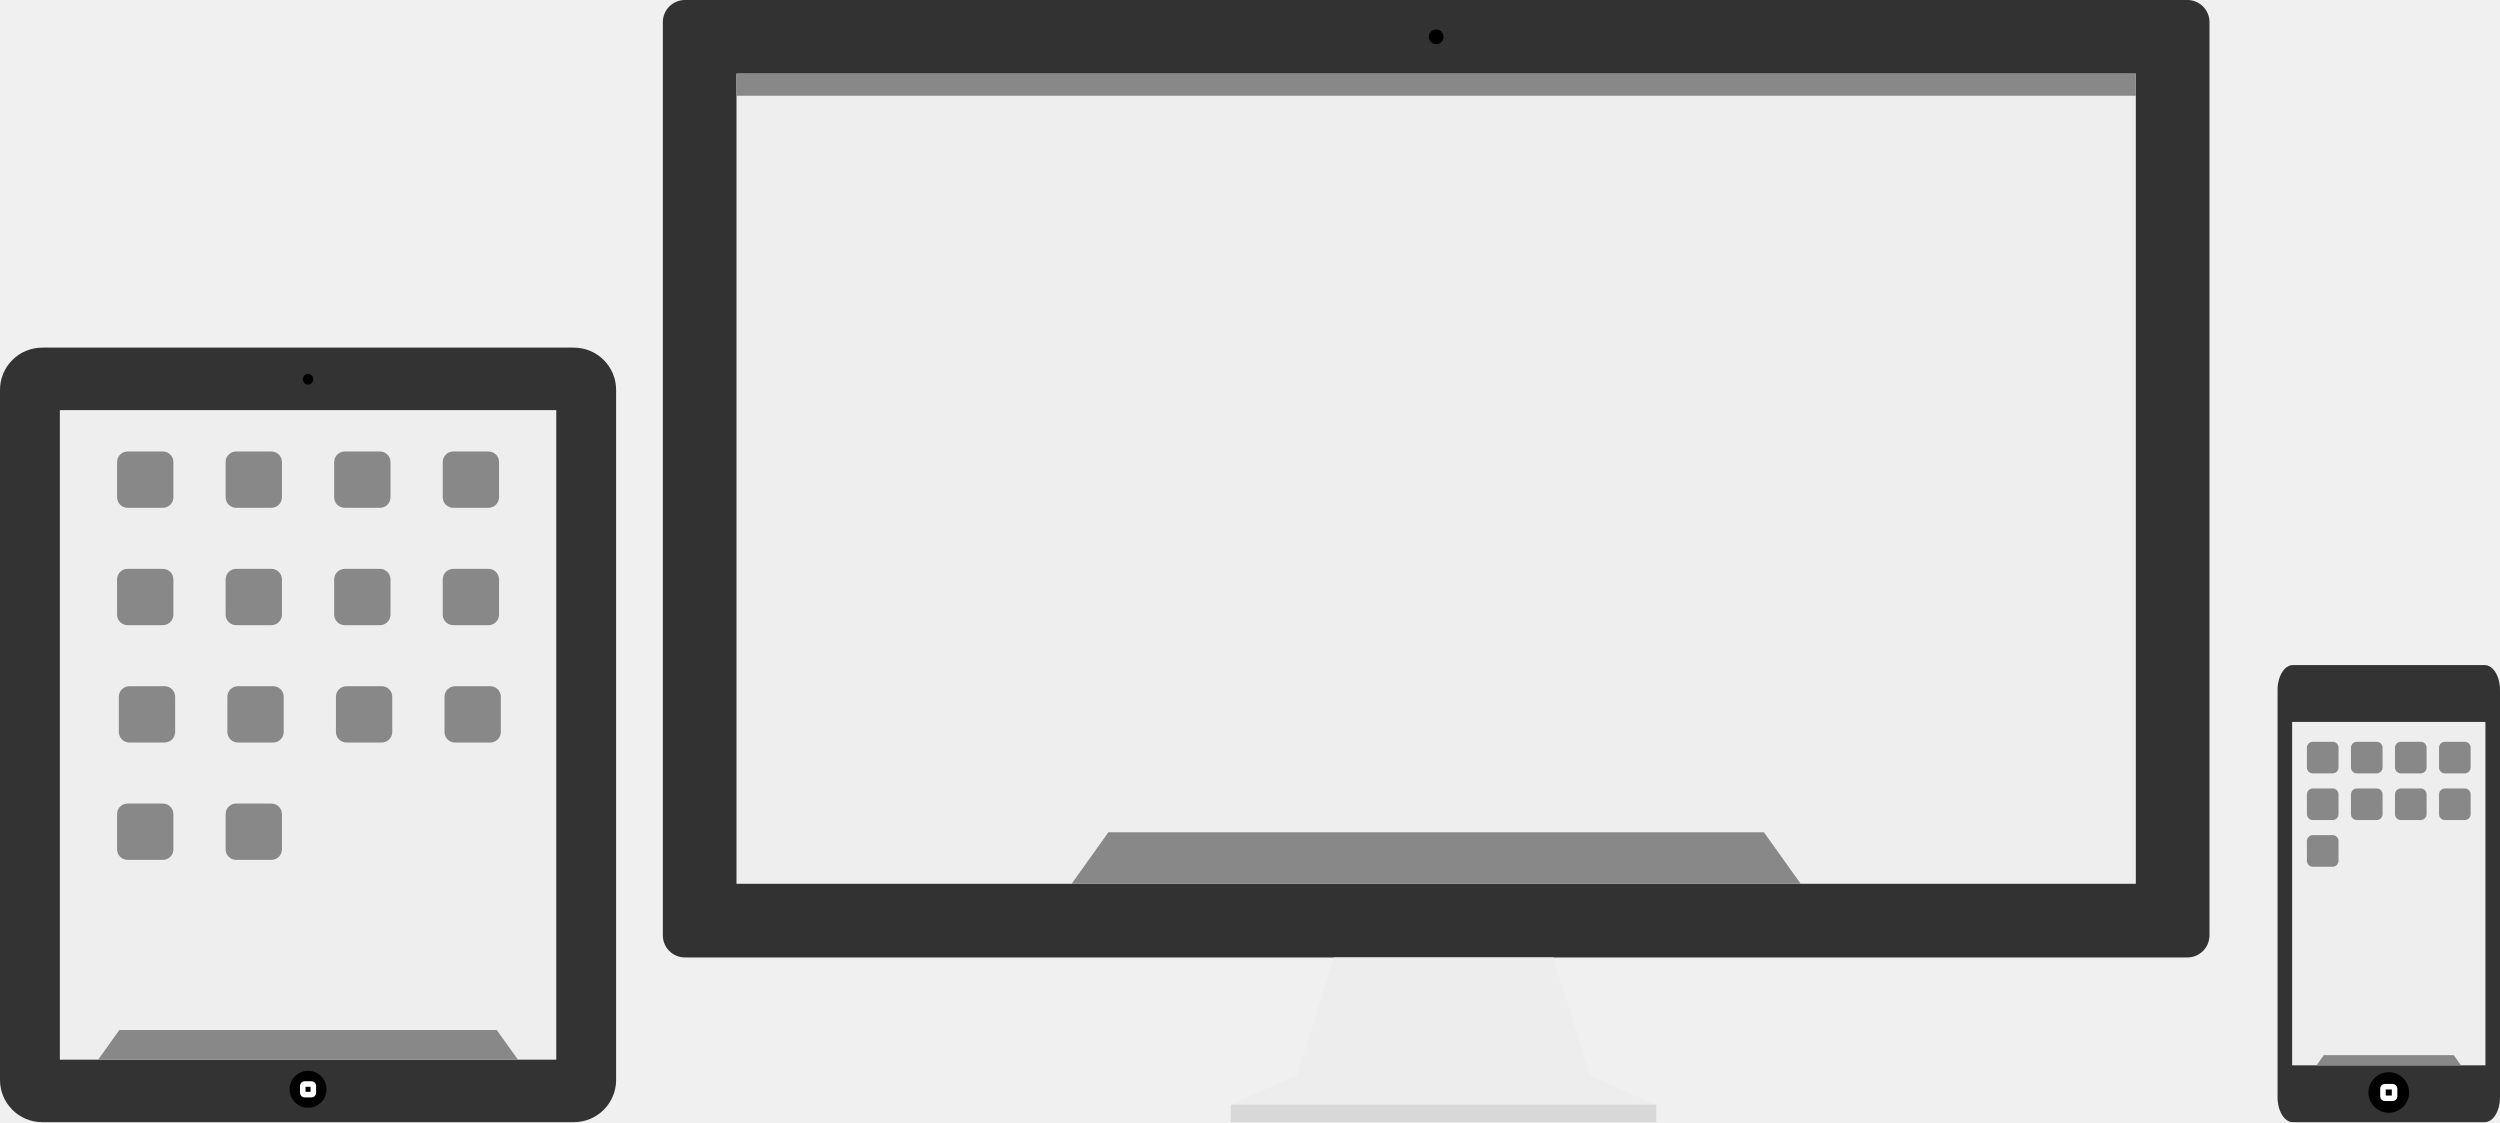
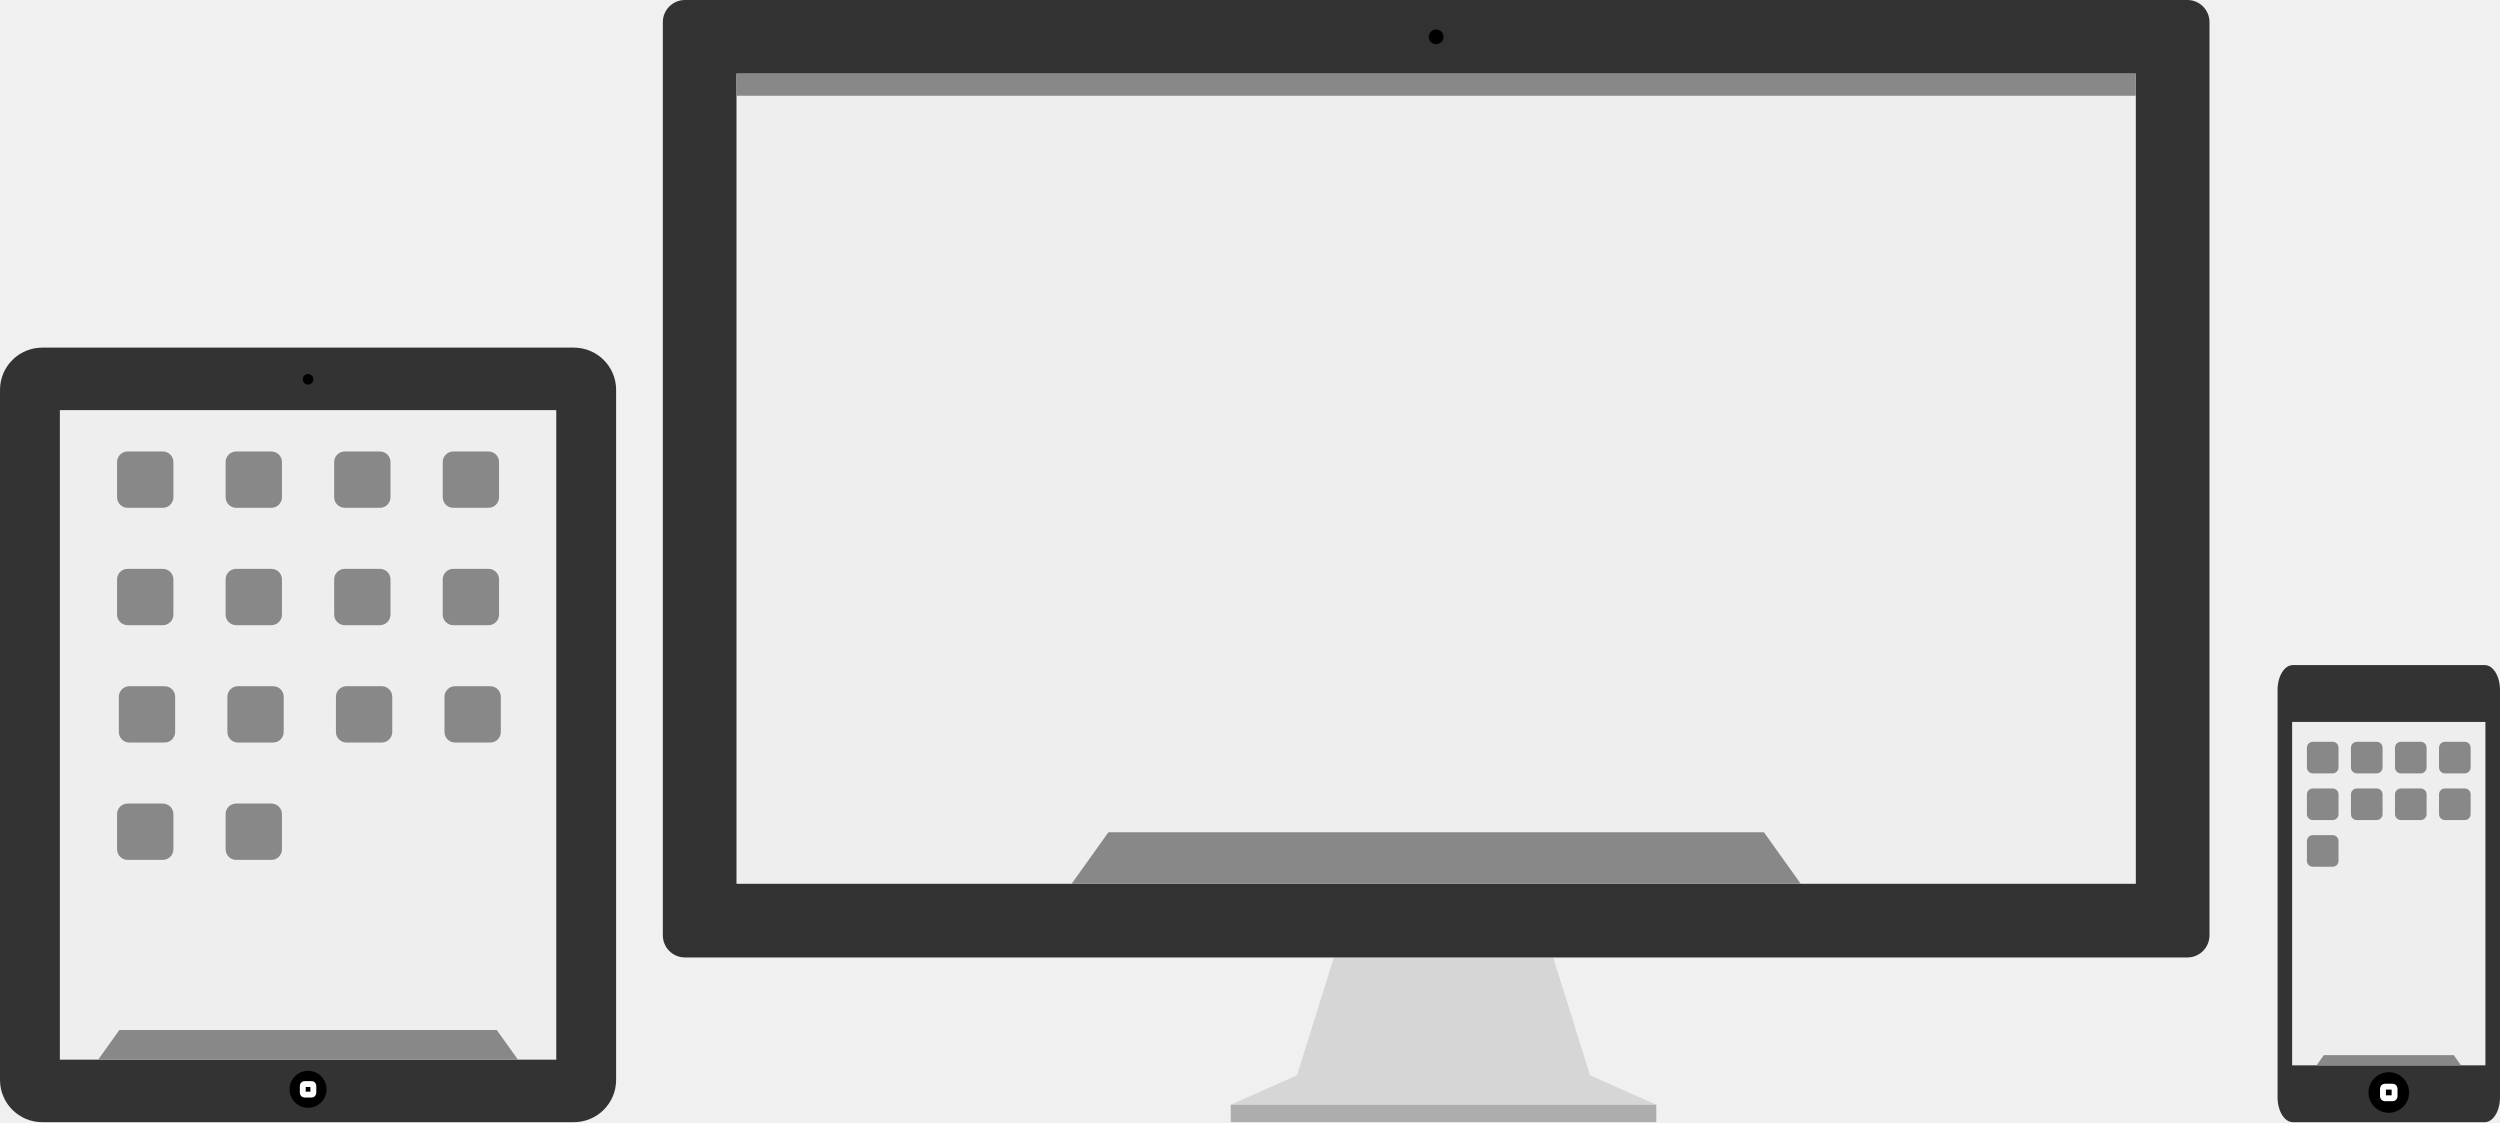
- <svg xmlns="http://www.w3.org/2000/svg" version="1.1" id="Layer_1" x="0px" y="0px" width="450.021px" height="202px" viewBox="0 0 450.021 202" enable-background="new 0 0 450.021 202" xml:space="preserve">
-   <path fill="#323232" d="M397.725,168.37c0,2.196-1.78,3.978-3.977,3.978H123.295c-2.197,0-3.978-1.781-3.978-3.978V3.977  c0-2.196,1.781-3.977,3.978-3.977h270.453c2.197,0,3.977,1.781,3.977,3.977V168.37z" />
-   <rect x="132.575" y="13.257" fill="#EEEEEE" width="251.892" height="145.833" />
-   <circle cx="258.521" cy="6.629" r="1.326" />
-   <polyline fill="#EDEDED" points="279.588,172.348 286.217,193.56 298.148,198.862 259.702,198.862 259.992,198.862 221.545,198.862   233.477,193.56 240.105,172.348 " />
-   <rect x="221.545" y="198.862" fill="#D8D8D8" width="76.604" height="3.138" />
-   <rect x="132.575" y="13.257" fill="#888888" width="251.892" height="3.978" />
-   <polyline fill="#888888" points="261.172,149.81 199.525,149.81 192.896,159.091 324.146,159.091 317.517,149.81 255.87,149.81 " />
-   <path fill="#333333" d="M110.906,194.395c0,4.201-3.404,7.605-7.605,7.605H7.605C3.405,202,0,198.596,0,194.395V70.181  c0-4.201,3.405-7.605,7.605-7.605h95.696c4.201,0,7.605,3.405,7.605,7.605V194.395z" />
-   <rect x="10.774" y="73.825" fill="#EEEEEE" width="89.359" height="116.926" />
-   <circle cx="55.453" cy="196.088" r="3.327" />
-   <circle cx="55.453" cy="68.28" r="0.951" />
-   <path fill="none" stroke="#FFFFFF" stroke-miterlimit="10" d="M56.403,196.722c0,0.176-0.142,0.317-0.316,0.317h-1.268  c-0.175,0-0.317-0.142-0.317-0.317v-1.267c0-0.174,0.142-0.317,0.317-0.317h1.268c0.175,0,0.316,0.144,0.316,0.317V196.722z" />
+ <svg xmlns="http://www.w3.org/2000/svg" version="1.1" id="Layer_1" x="0px" y="0px" width="425px" height="190.77px" viewBox="0 0 425 190.77" enable-background="new 0 0 425 190.77" xml:space="preserve">
+   <polyline fill="#D6D6D6" points="264.044,162.766 270.304,182.798 281.572,187.806 245.263,187.806 245.538,187.806   209.228,187.806 220.496,182.798 226.756,162.766 " />
+   <path fill="#323232" d="M375.612,159.009c0,2.075-1.682,3.757-3.756,3.757H116.44c-2.074,0-3.757-1.682-3.757-3.757V3.756  c0-2.074,1.683-3.756,3.757-3.756h255.417c2.074,0,3.756,1.682,3.756,3.756V159.009z" />
+   <rect x="125.204" y="12.521" fill="#EEEEEE" width="237.888" height="137.726" />
+   <circle cx="244.148" cy="6.26" r="1.252" />
+   <rect x="209.228" y="187.806" fill="#AEADAE" width="72.345" height="2.964" />
+   <rect x="125.204" y="12.521" fill="#888888" width="237.888" height="3.756" />
+   <polyline fill="#888888" points="246.652,141.48 188.432,141.48 182.172,150.246 306.124,150.246 299.864,141.48 241.644,141.48 " />
+   <path fill="#333333" d="M104.739,183.586c0,3.969-3.215,7.184-7.182,7.184H7.182c-3.966,0-7.182-3.215-7.182-7.184V66.279  c0-3.967,3.216-7.182,7.182-7.182h90.375c3.967,0,7.182,3.215,7.182,7.182V183.586z" />
+   <rect x="10.175" y="69.72" fill="#EEEEEE" width="84.391" height="110.425" />
+   <circle cx="52.37" cy="185.187" r="3.142" />
+   <circle cx="52.37" cy="64.483" r="0.898" />
+   <path fill="none" stroke="#FFFFFF" stroke-miterlimit="10" d="M53.268,185.785c0,0.165-0.134,0.299-0.299,0.299h-1.197  c-0.166,0-0.299-0.134-0.299-0.299v-1.197c0-0.164,0.134-0.299,0.299-0.299h1.197c0.165,0,0.299,0.135,0.299,0.299V185.785z" />
  <g>
-     <path fill="#888888" d="M31.212,89.512c0,1.048-0.851,1.898-1.901,1.898h-6.337c-1.05,0-1.901-0.85-1.901-1.898v-6.338   c0-1.05,0.851-1.902,1.901-1.902h6.337c1.05,0,1.901,0.852,1.901,1.902V89.512z" />
-     <path fill="#888888" d="M89.833,89.512c0,1.048-0.851,1.898-1.901,1.898h-6.337c-1.05,0-1.901-0.85-1.901-1.898v-6.338   c0-1.05,0.852-1.902,1.901-1.902h6.337c1.05,0,1.901,0.852,1.901,1.902V89.512z" />
-     <path fill="#888888" d="M70.293,89.512c0,1.048-0.852,1.898-1.901,1.898h-6.337c-1.05,0-1.901-0.85-1.901-1.898v-6.338   c0-1.05,0.851-1.902,1.901-1.902h6.337c1.05,0,1.901,0.852,1.901,1.902V89.512z" />
-     <path fill="#888888" d="M50.753,89.512c0,1.048-0.852,1.898-1.901,1.898h-6.338c-1.05,0-1.901-0.85-1.901-1.898v-6.338   c0-1.05,0.851-1.902,1.901-1.902h6.338c1.05,0,1.901,0.852,1.901,1.902V89.512z" />
+     <path fill="#888888" d="M29.477,84.535c0,0.99-0.804,1.792-1.795,1.792h-5.985c-0.992,0-1.796-0.802-1.796-1.792v-5.986   c0-0.992,0.804-1.797,1.796-1.797h5.985c0.991,0,1.795,0.805,1.795,1.797V84.535z" />
+     <path fill="#888888" d="M84.839,84.535c0,0.99-0.804,1.792-1.795,1.792h-5.985c-0.992,0-1.796-0.802-1.796-1.792v-5.986   c0-0.992,0.805-1.797,1.796-1.797h5.985c0.991,0,1.795,0.805,1.795,1.797V84.535z" />
+     <path fill="#888888" d="M66.385,84.535c0,0.99-0.804,1.792-1.795,1.792h-5.985c-0.992,0-1.795-0.802-1.795-1.792v-5.986   c0-0.992,0.804-1.797,1.795-1.797h5.985c0.991,0,1.795,0.805,1.795,1.797V84.535z" />
+     <path fill="#888888" d="M47.932,84.535c0,0.99-0.805,1.792-1.796,1.792H40.15c-0.992,0-1.795-0.802-1.795-1.792v-5.986   c0-0.992,0.803-1.797,1.795-1.797h5.985c0.992,0,1.796,0.805,1.796,1.797V84.535z" />
  </g>
  <g>
-     <path fill="#888888" d="M31.529,131.76c0,1.05-0.852,1.902-1.901,1.902h-6.337c-1.05,0-1.901-0.853-1.901-1.902v-6.337   c0-1.051,0.851-1.9,1.901-1.9h6.337c1.05,0,1.901,0.85,1.901,1.9V131.76z" />
-     <path fill="#888888" d="M90.151,131.76c0,1.05-0.852,1.902-1.901,1.902h-6.337c-1.05,0-1.901-0.853-1.901-1.902v-6.337   c0-1.051,0.851-1.9,1.901-1.9h6.337c1.05,0,1.901,0.85,1.901,1.9V131.76z" />
-     <path fill="#888888" d="M70.61,131.76c0,1.05-0.852,1.902-1.901,1.902h-6.338c-1.049,0-1.901-0.853-1.901-1.902v-6.337   c0-1.051,0.852-1.9,1.901-1.9h6.338c1.05,0,1.901,0.85,1.901,1.9V131.76z" />
-     <path fill="#888888" d="M51.069,131.76c0,1.05-0.851,1.902-1.901,1.902h-6.337c-1.05,0-1.901-0.853-1.901-1.902v-6.337   c0-1.051,0.851-1.9,1.901-1.9h6.337c1.05,0,1.901,0.85,1.901,1.9V131.76z" />
+     <path fill="#888888" d="M29.776,124.434c0,0.992-0.804,1.797-1.795,1.797h-5.985c-0.992,0-1.796-0.805-1.796-1.797v-5.984   c0-0.992,0.804-1.794,1.796-1.794h5.985c0.991,0,1.795,0.802,1.795,1.794V124.434z" />
+     <path fill="#888888" d="M85.139,124.434c0,0.992-0.804,1.797-1.795,1.797h-5.985c-0.992,0-1.795-0.805-1.795-1.797v-5.984   c0-0.992,0.804-1.794,1.795-1.794h5.985c0.991,0,1.795,0.802,1.795,1.794V124.434z" />
+     <path fill="#888888" d="M66.685,124.434c0,0.992-0.804,1.797-1.796,1.797h-5.985c-0.991,0-1.795-0.805-1.795-1.797v-5.984   c0-0.992,0.804-1.794,1.795-1.794h5.985c0.992,0,1.796,0.802,1.796,1.794V124.434z" />
+     <path fill="#888888" d="M48.23,124.434c0,0.992-0.804,1.797-1.795,1.797H40.45c-0.992,0-1.796-0.805-1.796-1.797v-5.984   c0-0.992,0.804-1.794,1.796-1.794h5.985c0.992,0,1.795,0.802,1.795,1.794V124.434z" />
  </g>
  <g>
-     <path fill="#888888" d="M31.212,110.636c0,1.049-0.851,1.9-1.901,1.9h-6.337c-1.05,0-1.901-0.852-1.901-1.9v-6.339   c0-1.05,0.851-1.9,1.901-1.9h6.337c1.05,0,1.901,0.851,1.901,1.9V110.636z" />
-     <path fill="#888888" d="M89.833,110.636c0,1.049-0.851,1.9-1.901,1.9h-6.337c-1.05,0-1.901-0.852-1.901-1.9v-6.339   c0-1.05,0.852-1.9,1.901-1.9h6.337c1.05,0,1.901,0.851,1.901,1.9V110.636z" />
-     <path fill="#888888" d="M70.293,110.636c0,1.049-0.852,1.9-1.901,1.9h-6.337c-1.05,0-1.901-0.852-1.901-1.9v-6.339   c0-1.05,0.851-1.9,1.901-1.9h6.337c1.05,0,1.901,0.851,1.901,1.9V110.636z" />
-     <path fill="#888888" d="M50.753,110.636c0,1.049-0.852,1.9-1.901,1.9h-6.338c-1.05,0-1.901-0.852-1.901-1.9v-6.339   c0-1.05,0.851-1.9,1.901-1.9h6.338c1.05,0,1.901,0.851,1.901,1.9V110.636z" />
+     <path fill="#888888" d="M29.477,104.484c0,0.99-0.804,1.795-1.795,1.795h-5.985c-0.992,0-1.796-0.805-1.796-1.795v-5.986   c0-0.991,0.804-1.794,1.796-1.794h5.985c0.991,0,1.795,0.803,1.795,1.794V104.484z" />
+     <path fill="#888888" d="M84.839,104.484c0,0.99-0.804,1.795-1.795,1.795h-5.985c-0.992,0-1.796-0.805-1.796-1.795v-5.986   c0-0.991,0.805-1.794,1.796-1.794h5.985c0.991,0,1.795,0.803,1.795,1.794V104.484z" />
+     <path fill="#888888" d="M66.385,104.484c0,0.99-0.804,1.795-1.795,1.795h-5.985c-0.992,0-1.795-0.805-1.795-1.795v-5.986   c0-0.991,0.804-1.794,1.795-1.794h5.985c0.991,0,1.795,0.803,1.795,1.794V104.484z" />
+     <path fill="#888888" d="M47.932,104.484c0,0.99-0.805,1.795-1.796,1.795H40.15c-0.992,0-1.795-0.805-1.795-1.795v-5.986   c0-0.991,0.803-1.794,1.795-1.794h5.985c0.992,0,1.796,0.803,1.796,1.794V104.484z" />
  </g>
-   <path fill="#888888" d="M31.212,152.885c0,1.051-0.851,1.901-1.901,1.901h-6.337c-1.05,0-1.901-0.851-1.901-1.901v-6.338  c0-1.049,0.851-1.9,1.901-1.9h6.337c1.05,0,1.901,0.852,1.901,1.9V152.885z" />
-   <path fill="#888888" d="M50.753,152.885c0,1.051-0.852,1.901-1.901,1.901h-6.338c-1.05,0-1.901-0.851-1.901-1.901v-6.338  c0-1.049,0.851-1.9,1.901-1.9h6.338c1.05,0,1.901,0.852,1.901,1.9V152.885z" />
-   <polyline fill="#888888" points="56.979,185.407 21.485,185.407 17.669,190.751 93.237,190.751 89.42,185.407 53.926,185.407 " />
-   <path fill="#333333" d="M450.021,197.512c0,2.479-1.229,4.488-2.745,4.488h-34.551c-1.517,0-2.746-2.01-2.746-4.488v-73.303  c0-2.479,1.229-4.487,2.746-4.487h34.551c1.516,0,2.745,2.009,2.745,4.487V197.512z" />
-   <rect x="412.604" y="129.954" fill="#EEEEEE" width="34.792" height="61.813" />
-   <circle cx="430" cy="196.656" r="3.653" />
-   <path fill="none" stroke="#FFFFFF" stroke-miterlimit="10" d="M431.044,197.353c0,0.192-0.156,0.348-0.348,0.348h-1.393  c-0.192,0-0.348-0.155-0.348-0.348v-1.393c0-0.191,0.155-0.348,0.348-0.348h1.393c0.191,0,0.348,0.156,0.348,0.348V197.353z" />
+   <path fill="#888888" d="M29.477,144.385c0,0.992-0.804,1.796-1.795,1.796h-5.985c-0.992,0-1.796-0.804-1.796-1.796v-5.985  c0-0.991,0.804-1.794,1.796-1.794h5.985c0.991,0,1.795,0.803,1.795,1.794V144.385z" />
+   <path fill="#888888" d="M47.932,144.385c0,0.992-0.805,1.796-1.796,1.796H40.15c-0.992,0-1.795-0.804-1.795-1.796v-5.985  c0-0.991,0.803-1.794,1.795-1.794h5.985c0.992,0,1.796,0.803,1.796,1.794V144.385z" />
+   <polyline fill="#888888" points="53.812,175.1 20.291,175.1 16.687,180.146 88.053,180.146 84.448,175.1 50.928,175.1 " />
+   <path fill="#333333" d="M425,186.53c0,2.341-1.16,4.239-2.593,4.239h-32.629c-1.432,0-2.593-1.898-2.593-4.239v-69.227  c0-2.341,1.161-4.238,2.593-4.238h32.629c1.433,0,2.593,1.897,2.593,4.238V186.53z" />
+   <rect x="389.664" y="122.729" fill="#EEEEEE" width="32.858" height="58.378" />
+   <circle cx="406.093" cy="185.723" r="3.449" />
+   <path fill="none" stroke="#FFFFFF" stroke-miterlimit="10" d="M407.079,186.38c0,0.182-0.147,0.328-0.329,0.328h-1.315  c-0.182,0-0.329-0.146-0.329-0.328v-1.314c0-0.182,0.146-0.329,0.329-0.329h1.315c0.181,0,0.329,0.147,0.329,0.329V186.38z" />
  <g>
-     <path fill="#888888" d="M420.954,138.149c0,0.589-0.478,1.067-1.067,1.067h-3.557c-0.589,0-1.066-0.479-1.066-1.067v-3.557   c0-0.589,0.478-1.066,1.066-1.066h3.557c0.59,0,1.067,0.478,1.067,1.066V138.149z" />
-     <path fill="#888888" d="M436.809,138.149c0,0.589-0.478,1.067-1.066,1.067h-3.558c-0.589,0-1.066-0.479-1.066-1.067v-3.557   c0-0.589,0.478-1.066,1.066-1.066h3.558c0.589,0,1.066,0.478,1.066,1.066V138.149z" />
-     <path fill="#888888" d="M428.881,138.149c0,0.589-0.478,1.067-1.067,1.067h-3.556c-0.59,0-1.067-0.479-1.067-1.067v-3.557   c0-0.589,0.478-1.066,1.067-1.066h3.556c0.59,0,1.067,0.478,1.067,1.066V138.149z" />
-     <path fill="#888888" d="M444.735,138.149c0,0.589-0.477,1.067-1.066,1.067h-3.557c-0.589,0-1.066-0.479-1.066-1.067v-3.557   c0-0.589,0.478-1.066,1.066-1.066h3.557c0.59,0,1.066,0.478,1.066,1.066V138.149z" />
+     <path fill="#888888" d="M397.55,130.469c0,0.556-0.451,1.008-1.008,1.008h-3.359c-0.556,0-1.007-0.452-1.007-1.008v-3.359   c0-0.556,0.451-1.007,1.007-1.007h3.359c0.557,0,1.008,0.451,1.008,1.007V130.469z" />
+     <path fill="#888888" d="M412.523,130.469c0,0.556-0.451,1.008-1.008,1.008h-3.359c-0.557,0-1.008-0.452-1.008-1.008v-3.359   c0-0.556,0.451-1.007,1.008-1.007h3.359c0.557,0,1.008,0.451,1.008,1.007V130.469z" />
+     <path fill="#888888" d="M405.036,130.469c0,0.556-0.451,1.008-1.008,1.008h-3.358c-0.557,0-1.008-0.452-1.008-1.008v-3.359   c0-0.556,0.452-1.007,1.008-1.007h3.358c0.557,0,1.008,0.451,1.008,1.007V130.469z" />
+     <path fill="#888888" d="M420.009,130.469c0,0.556-0.45,1.008-1.007,1.008h-3.359c-0.556,0-1.007-0.452-1.007-1.008v-3.359   c0-0.556,0.451-1.007,1.007-1.007h3.359c0.557,0,1.007,0.451,1.007,1.007V130.469z" />
  </g>
  <g>
-     <path fill="#888888" d="M420.954,146.553c0,0.589-0.478,1.066-1.067,1.066h-3.557c-0.589,0-1.066-0.478-1.066-1.066v-3.557   c0-0.589,0.478-1.067,1.066-1.067h3.557c0.59,0,1.067,0.479,1.067,1.067V146.553z" />
-     <path fill="#888888" d="M436.809,146.553c0,0.589-0.478,1.066-1.066,1.066h-3.558c-0.589,0-1.066-0.478-1.066-1.066v-3.557   c0-0.589,0.478-1.067,1.066-1.067h3.558c0.589,0,1.066,0.479,1.066,1.067V146.553z" />
-     <path fill="#888888" d="M428.881,146.553c0,0.589-0.478,1.066-1.067,1.066h-3.556c-0.59,0-1.067-0.478-1.067-1.066v-3.557   c0-0.589,0.478-1.067,1.067-1.067h3.556c0.59,0,1.067,0.479,1.067,1.067V146.553z" />
-     <path fill="#888888" d="M444.735,146.553c0,0.589-0.477,1.066-1.066,1.066h-3.557c-0.589,0-1.066-0.478-1.066-1.066v-3.557   c0-0.589,0.478-1.067,1.066-1.067h3.557c0.59,0,1.066,0.479,1.066,1.067V146.553z" />
+     <path fill="#888888" d="M397.55,138.405c0,0.556-0.451,1.007-1.008,1.007h-3.359c-0.556,0-1.007-0.451-1.007-1.007v-3.359   c0-0.557,0.451-1.008,1.007-1.008h3.359c0.557,0,1.008,0.451,1.008,1.008V138.405z" />
+     <path fill="#888888" d="M412.523,138.405c0,0.556-0.451,1.007-1.008,1.007h-3.359c-0.557,0-1.008-0.451-1.008-1.007v-3.359   c0-0.557,0.451-1.008,1.008-1.008h3.359c0.557,0,1.008,0.451,1.008,1.008V138.405z" />
+     <path fill="#888888" d="M405.036,138.405c0,0.556-0.451,1.007-1.008,1.007h-3.358c-0.557,0-1.008-0.451-1.008-1.007v-3.359   c0-0.557,0.452-1.008,1.008-1.008h3.358c0.557,0,1.008,0.451,1.008,1.008V138.405z" />
+     <path fill="#888888" d="M420.009,138.405c0,0.556-0.45,1.007-1.007,1.007h-3.359c-0.556,0-1.007-0.451-1.007-1.007v-3.359   c0-0.557,0.451-1.008,1.007-1.008h3.359c0.557,0,1.007,0.451,1.007,1.008V138.405z" />
  </g>
-   <path fill="#888888" d="M420.954,154.955c0,0.59-0.478,1.067-1.067,1.067h-3.557c-0.589,0-1.066-0.478-1.066-1.067v-3.556  c0-0.59,0.478-1.068,1.066-1.068h3.557c0.59,0,1.067,0.479,1.067,1.068V154.955z" />
-   <polyline fill="#888888" points="430.525,189.929 418.31,189.929 416.997,191.768 443.003,191.768 441.688,189.929 429.475,189.929   " />
+   <path fill="#888888" d="M397.55,146.34c0,0.558-0.451,1.008-1.008,1.008h-3.359c-0.556,0-1.007-0.45-1.007-1.008v-3.358  c0-0.557,0.451-1.009,1.007-1.009h3.359c0.557,0,1.008,0.452,1.008,1.009V146.34z" />
+   <polyline fill="#888888" points="406.589,179.368 395.052,179.368 393.812,181.106 418.373,181.106 417.132,179.368   405.597,179.368 " />
  <g>
</g>
  <g>
</g>
  <g>
</g>
  <g>
</g>
  <g>
</g>
  <g>
</g>
</svg>
